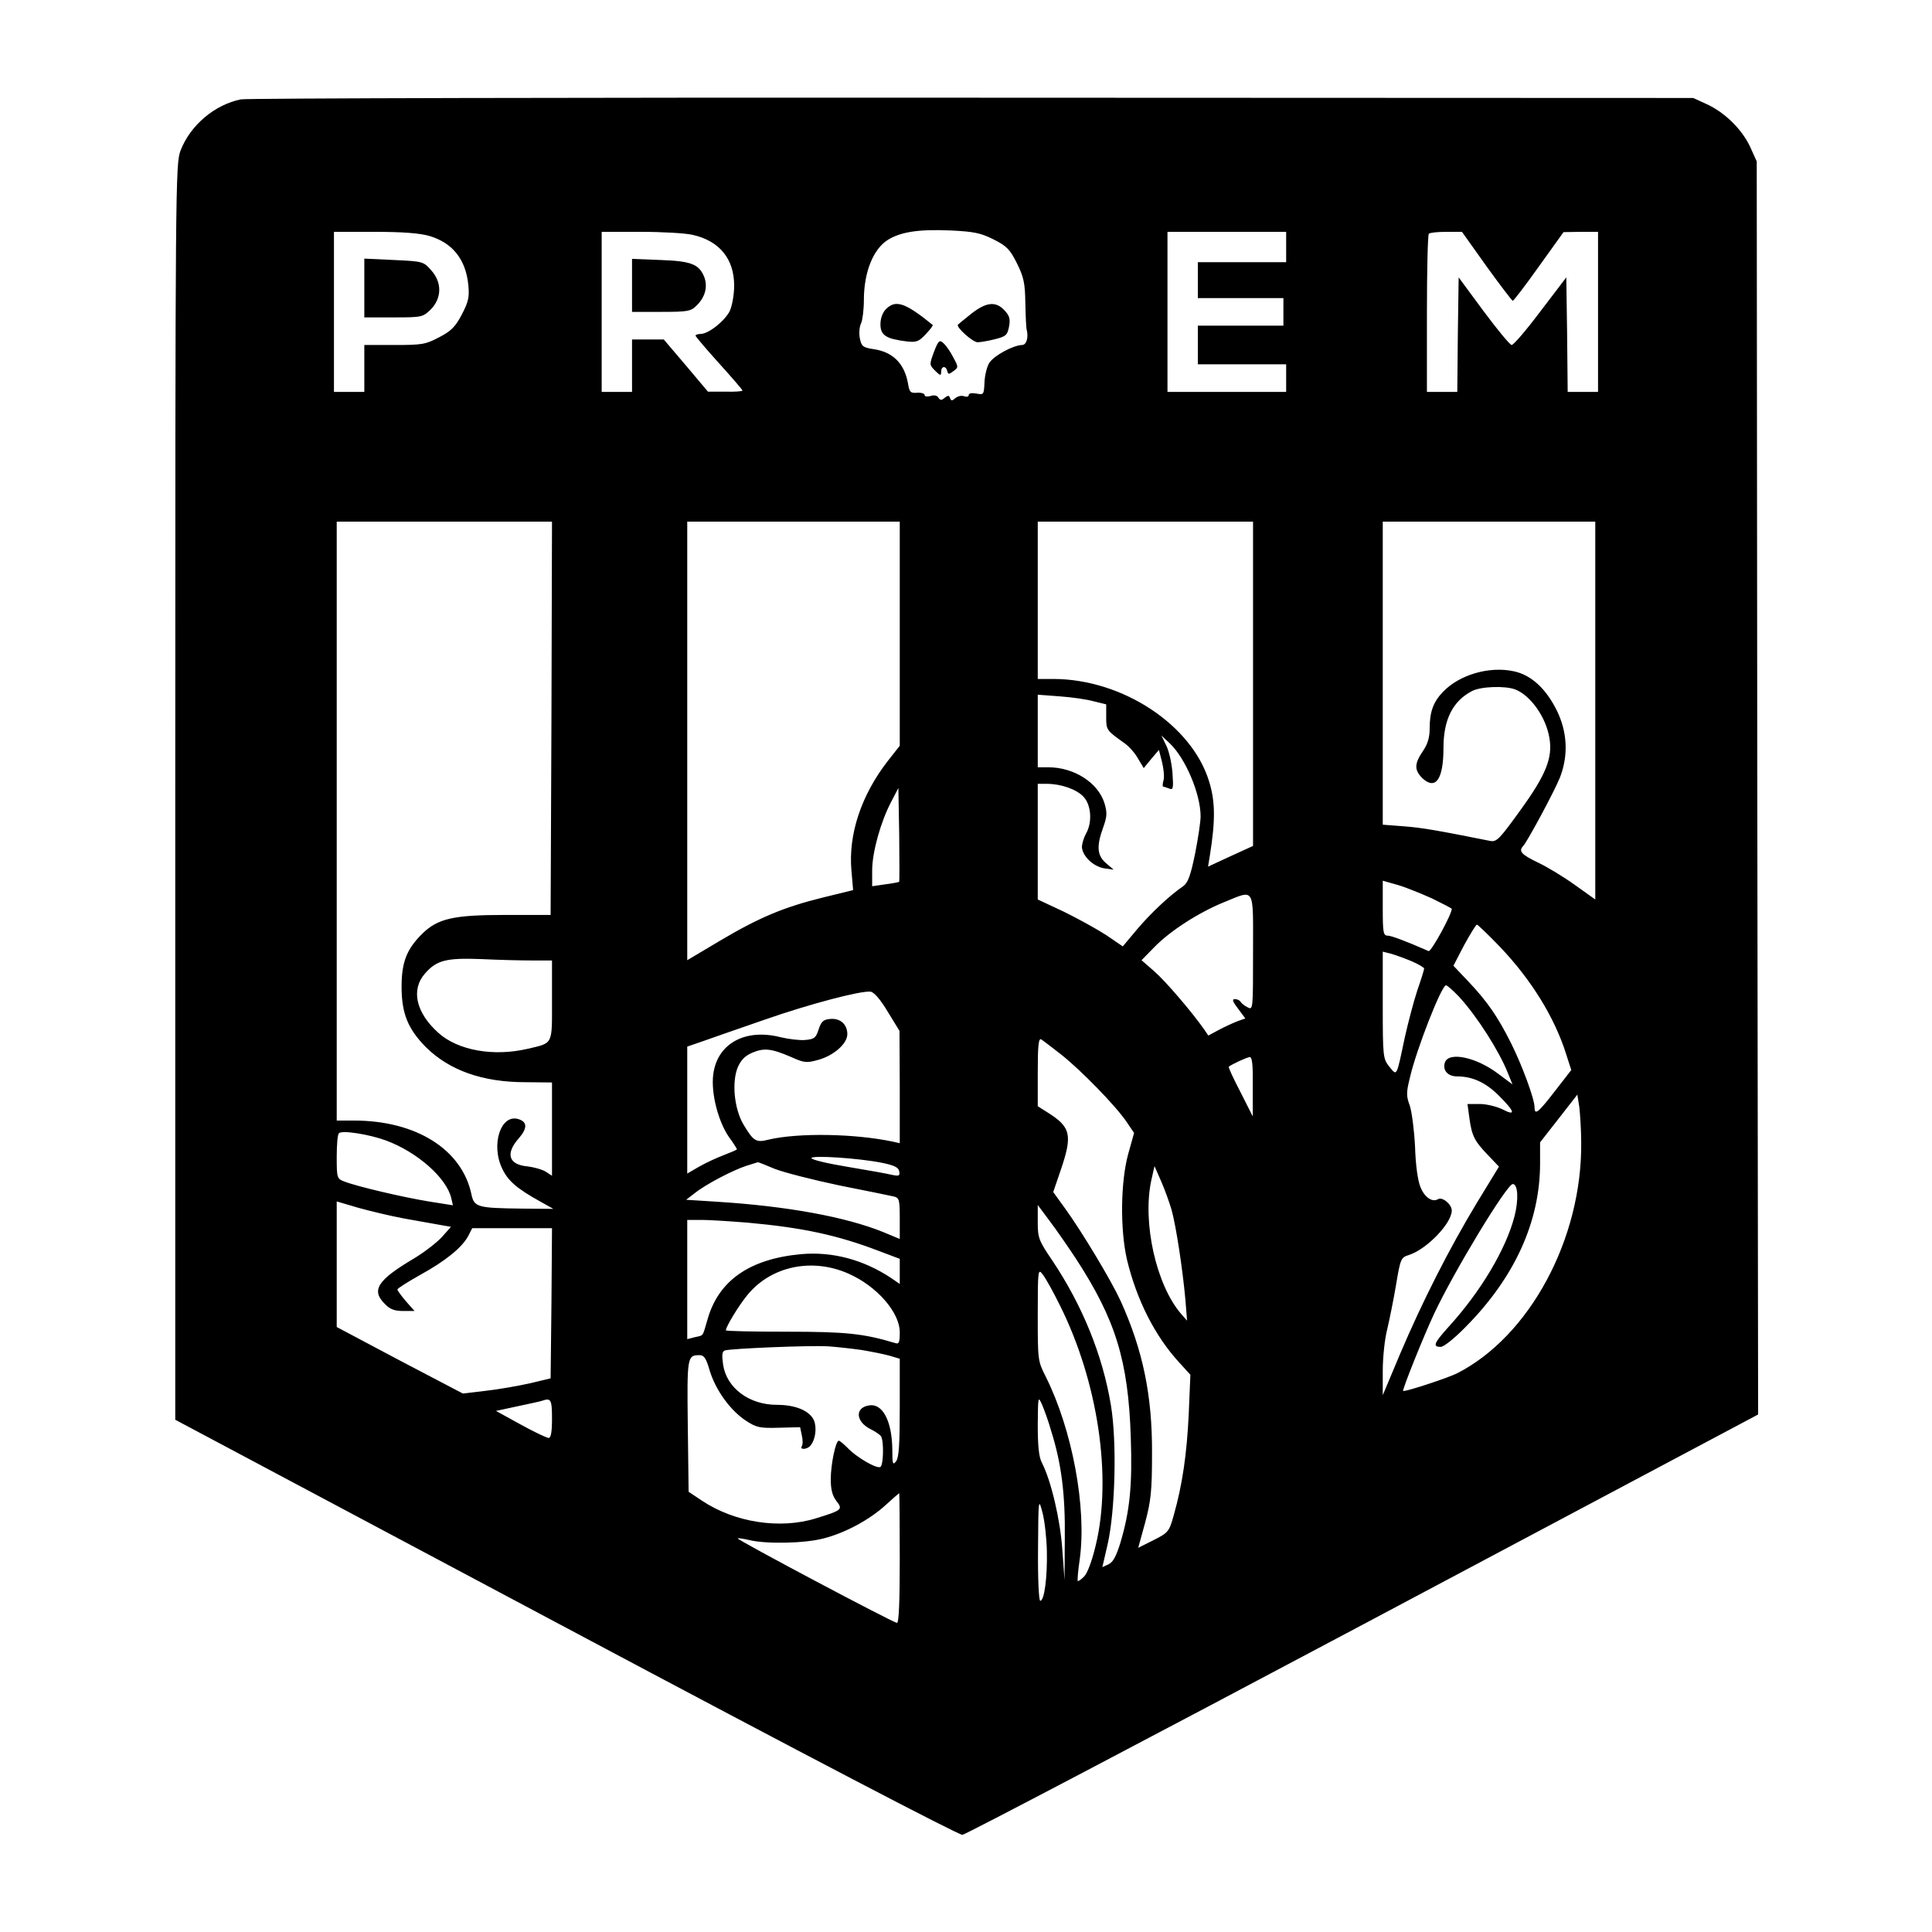
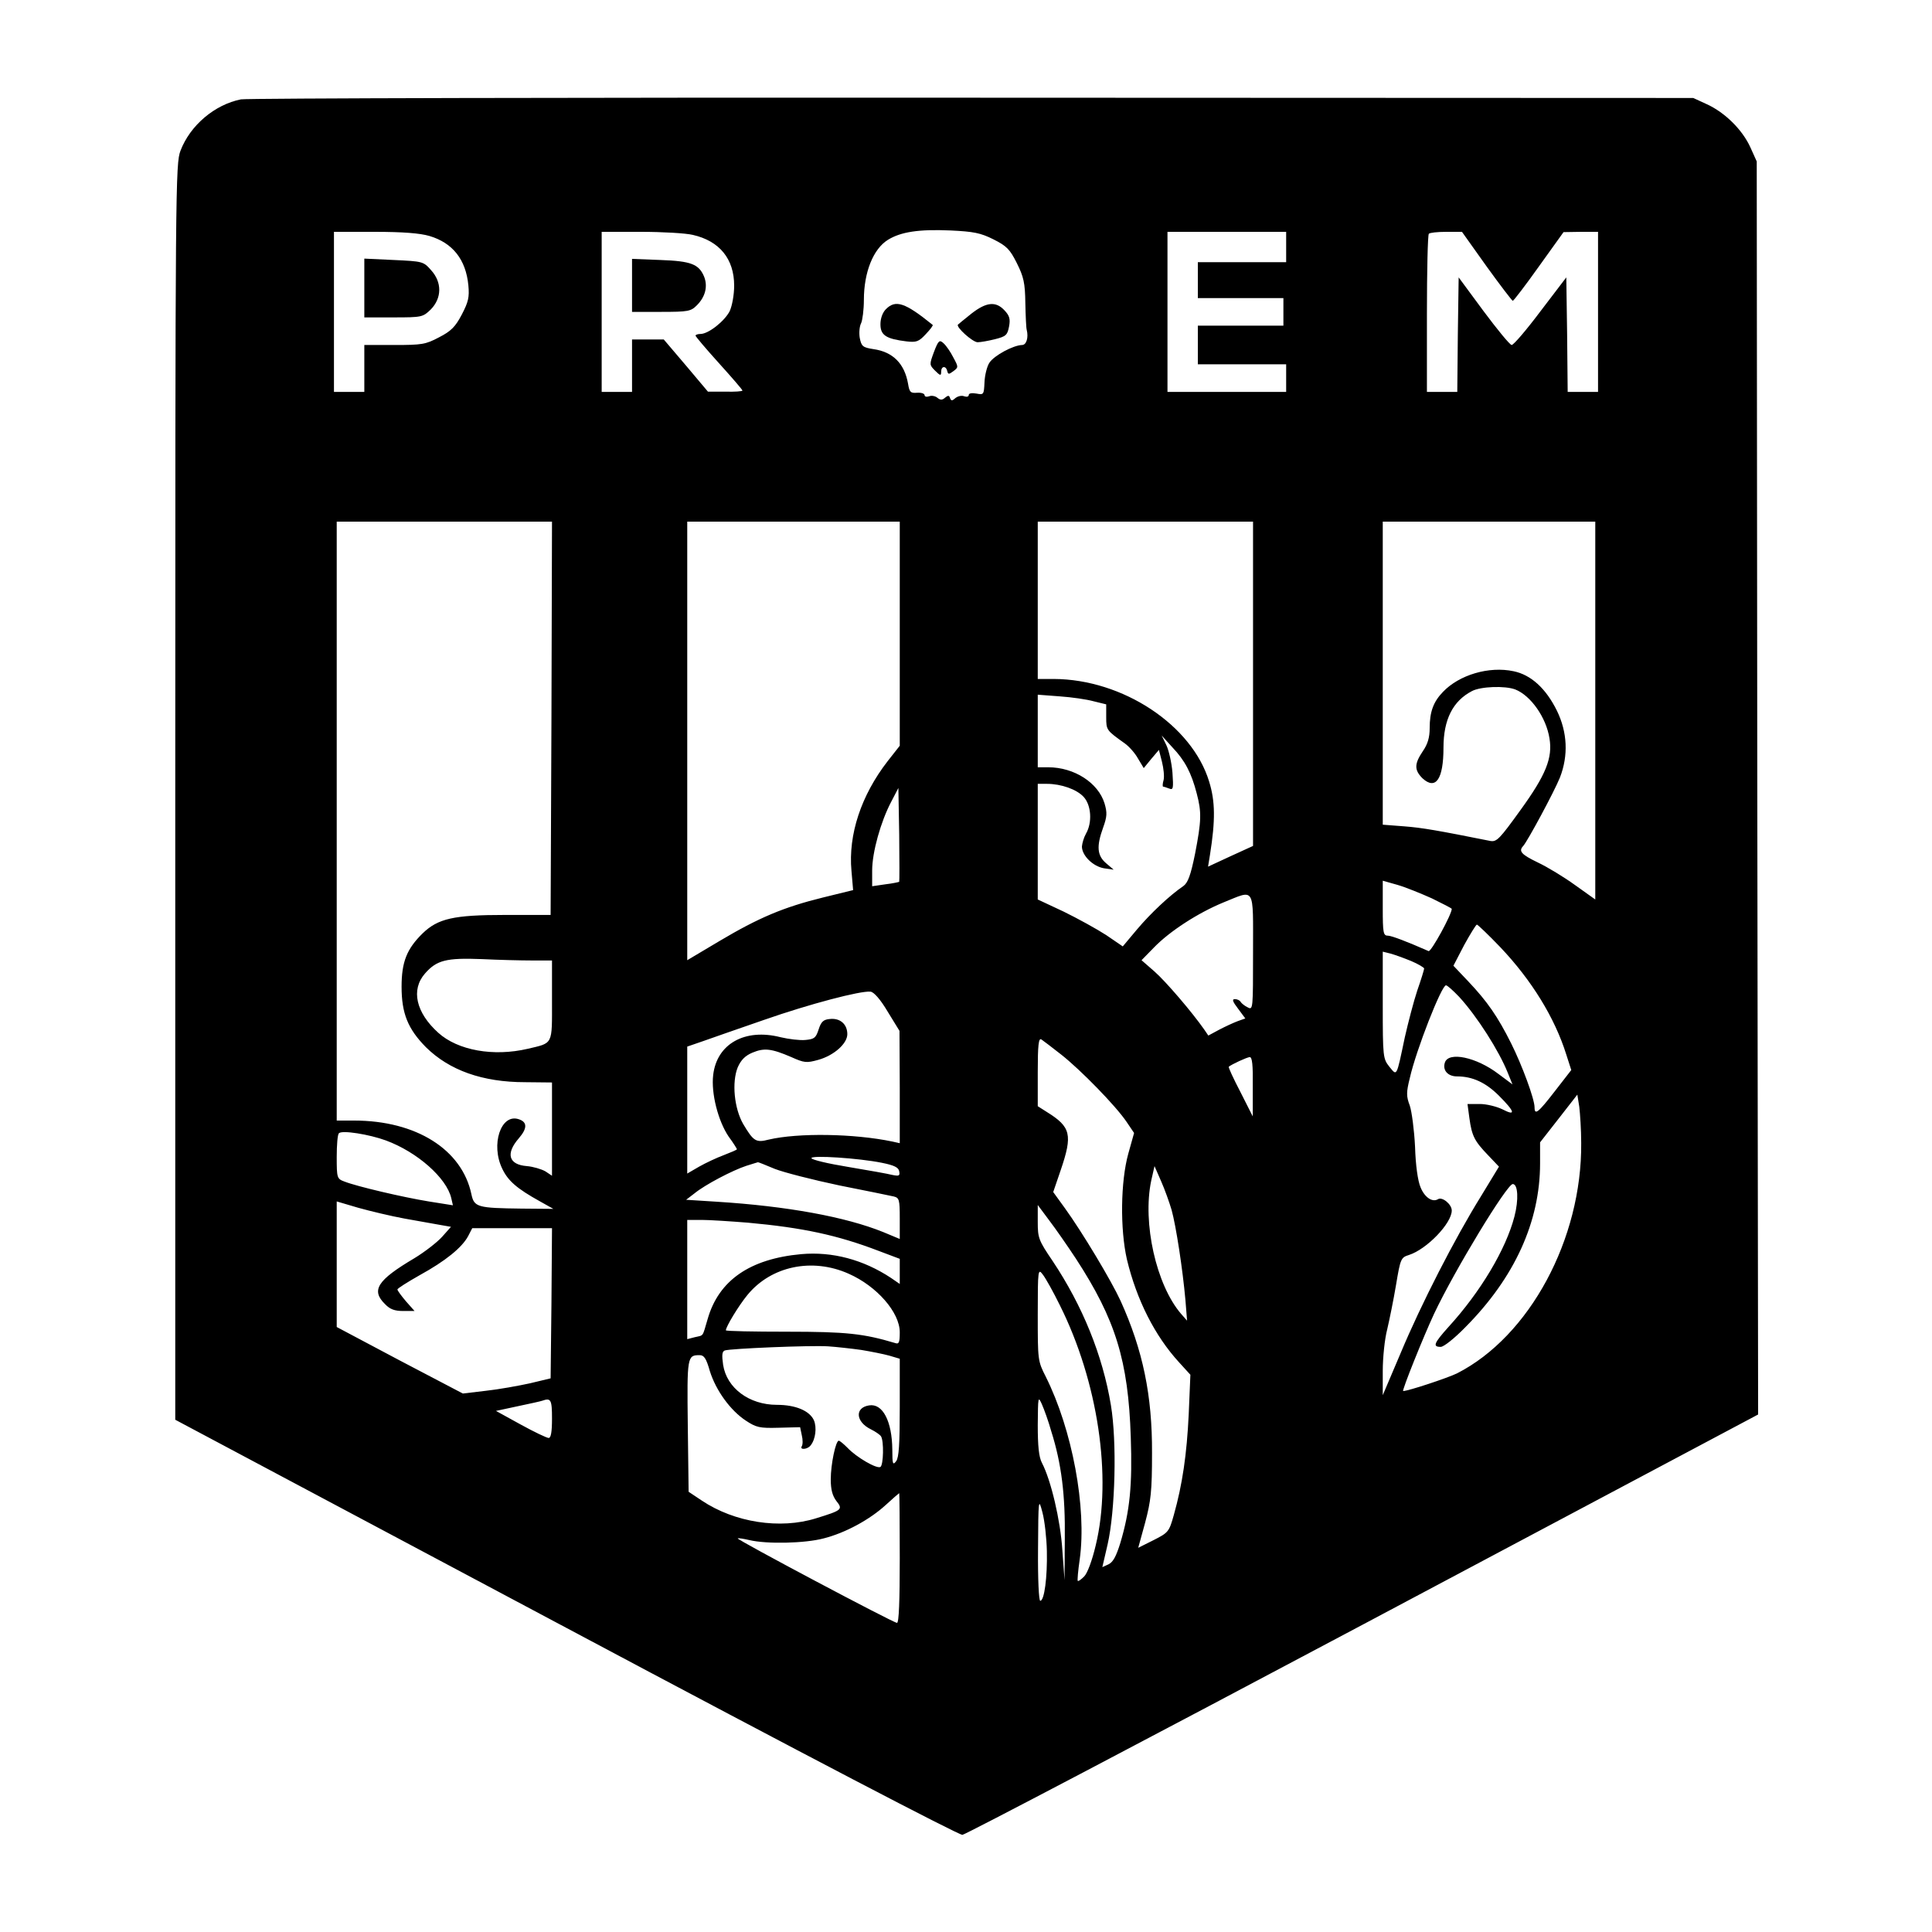
<svg xmlns="http://www.w3.org/2000/svg" version="1.0" width="700pt" height="700pt" viewBox="0 0 700 700" preserveAspectRatio="xMidYMid meet">
  <g transform="translate(0,700) scale(0.1,-0.1)" fill="#000000" stroke="none">
-     <path d="M873 6640 c-95 -19 -184 -94 -219 -186 -18 -48 -19 -110 -19 -2324 l0 -2274 1415 -753 c877 -467 1424 -752 1437 -751 13 2 666 345 1453 763 l1430 760 -3 2270 -2 2270 -23 51 c-29 64 -92 126 -157 156 l-50 23 -2610 1 c-1435 1 -2629 -2 -2652 -6z m2726 -507 c48 -24 60 -36 85 -86 25 -50 30 -72 31 -145 1 -48 3 -91 5 -97 7 -28 -1 -55 -17 -55 -32 -1 -101 -38 -118 -64 -9 -13 -17 -46 -18 -71 -2 -45 -3 -46 -29 -41 -17 3 -28 1 -28 -5 0 -6 -7 -8 -16 -5 -9 4 -23 1 -32 -6 -12 -11 -16 -11 -20 0 -3 10 -7 10 -19 1 -11 -10 -16 -10 -23 0 -4 8 -16 11 -29 6 -12 -3 -21 -2 -21 4 0 5 -12 9 -27 8 -24 -2 -28 2 -33 33 -13 73 -55 115 -125 125 -39 6 -44 10 -50 41 -3 18 -1 42 5 53 5 11 10 49 10 84 0 101 34 185 87 218 47 29 112 39 227 34 84 -4 109 -9 155 -32z m-2043 12 c84 -25 132 -85 141 -179 4 -43 0 -60 -24 -106 -23 -44 -39 -60 -82 -82 -49 -26 -62 -28 -162 -28 l-109 0 0 -85 0 -85 -55 0 -55 0 0 290 0 290 148 0 c102 0 164 -5 198 -15z m954 4 c97 -22 150 -87 150 -184 0 -32 -7 -72 -16 -92 -18 -36 -77 -83 -106 -83 -10 0 -18 -3 -18 -6 0 -3 38 -48 85 -100 47 -52 85 -96 85 -99 0 -3 -28 -5 -62 -4 l-63 0 -80 95 -80 94 -57 0 -58 0 0 -95 0 -95 -55 0 -55 0 0 290 0 290 143 0 c78 0 162 -5 187 -11z m2150 -44 l0 -55 -160 0 -160 0 0 -65 0 -65 155 0 155 0 0 -50 0 -50 -155 0 -155 0 0 -70 0 -70 160 0 160 0 0 -50 0 -50 -215 0 -215 0 0 290 0 290 215 0 215 0 0 -55z m726 -70 c49 -68 92 -124 95 -125 3 0 46 56 95 125 l89 124 63 1 62 0 0 -290 0 -290 -55 0 -55 0 -2 208 -3 207 -93 -122 c-51 -68 -98 -123 -105 -123 -7 1 -52 56 -102 123 l-90 122 -3 -207 -2 -208 -55 0 -55 0 0 283 c0 156 3 287 7 290 3 4 32 7 63 7 l57 0 89 -125z m-3388 -1637 l-3 -713 -165 0 c-187 0 -243 -13 -299 -67 -57 -56 -76 -103 -76 -193 0 -97 23 -153 88 -219 85 -84 205 -127 360 -127 l97 -1 0 -169 0 -169 -23 15 c-13 8 -42 16 -66 19 -68 6 -81 46 -31 102 31 36 31 59 -1 69 -64 21 -102 -92 -59 -180 21 -44 54 -72 135 -117 l50 -28 -115 1 c-160 2 -172 5 -182 52 -34 162 -200 267 -425 267 l-63 0 0 1085 0 1085 390 0 390 0 -2 -712z m1262 306 l0 -406 -44 -56 c-96 -124 -143 -266 -131 -397 l6 -70 -110 -27 c-142 -35 -232 -73 -375 -158 l-116 -69 0 795 0 794 385 0 385 0 0 -406z m1280 -181 l0 -588 -81 -37 -82 -38 7 43 c20 126 19 194 -3 265 -62 205 -313 371 -563 372 l-58 0 0 285 0 285 390 0 390 0 0 -587z m1240 -98 l0 -684 -73 52 c-40 29 -101 66 -135 82 -60 29 -71 41 -53 60 16 18 112 196 133 248 31 80 27 164 -11 242 -40 81 -94 130 -157 143 -89 19 -197 -13 -256 -75 -35 -36 -48 -73 -48 -131 0 -34 -7 -58 -25 -84 -31 -46 -31 -68 -1 -98 48 -44 76 -3 76 111 0 102 34 169 103 205 32 17 120 20 157 6 56 -22 112 -101 124 -177 12 -71 -13 -133 -105 -260 -75 -104 -86 -116 -109 -112 -190 38 -247 48 -312 53 l-78 6 0 549 0 549 385 0 385 0 0 -685z m-1817 34 l45 -11 0 -46 c0 -48 1 -48 68 -96 14 -10 36 -34 47 -54 l21 -35 27 33 28 33 11 -43 c6 -24 9 -53 6 -66 -4 -13 -4 -24 -2 -24 2 0 12 -3 22 -7 15 -6 16 0 12 58 -3 36 -13 80 -23 99 l-17 35 30 -28 c57 -54 112 -183 112 -265 0 -19 -9 -80 -20 -135 -16 -79 -26 -105 -42 -117 -50 -34 -119 -99 -168 -157 l-52 -62 -60 41 c-34 22 -103 60 -154 85 l-94 44 0 210 0 209 33 0 c52 0 108 -20 133 -47 28 -30 32 -93 9 -133 -8 -14 -14 -35 -15 -47 0 -33 40 -72 80 -79 l35 -5 -27 23 c-33 28 -36 61 -11 130 14 39 15 53 5 87 -23 75 -110 131 -204 131 l-38 0 0 131 0 132 79 -6 c44 -3 99 -11 124 -18z m-705 -654 c-2 -1 -24 -6 -50 -9 l-48 -7 0 57 c0 66 31 177 69 249 l26 50 3 -169 c1 -93 1 -170 0 -171z m1930 -60 c39 -19 72 -36 72 -38 0 -20 -75 -157 -84 -153 -75 33 -134 56 -148 56 -16 0 -18 11 -18 99 l0 100 53 -15 c28 -8 85 -31 125 -49z m-648 -195 c0 -206 0 -210 -19 -200 -11 5 -23 15 -26 20 -3 6 -13 10 -21 10 -11 0 -8 -9 12 -35 l26 -35 -28 -10 c-16 -6 -46 -20 -67 -31 l-39 -21 -15 22 c-44 63 -139 174 -180 210 l-47 41 45 46 c57 59 159 125 251 163 117 47 108 63 108 -180z m896 18 c113 -119 197 -255 239 -389 l18 -56 -59 -76 c-61 -79 -74 -89 -74 -59 0 30 -45 152 -85 232 -49 98 -87 152 -154 223 l-55 58 39 75 c22 40 43 74 46 74 3 0 42 -37 85 -82z m-323 -50 c26 -11 47 -24 47 -27 0 -4 -11 -40 -25 -80 -13 -39 -33 -116 -45 -169 -31 -147 -28 -141 -56 -107 -23 29 -24 35 -24 224 l0 193 28 -7 c15 -4 48 -16 75 -27z m-3185 2 l72 0 0 -145 c0 -163 5 -153 -88 -175 -124 -29 -253 -6 -324 58 -81 73 -100 156 -48 215 42 48 77 57 205 52 61 -3 143 -5 183 -5z m3359 -132 c65 -71 144 -195 176 -275 l17 -42 -51 38 c-80 61 -181 82 -194 41 -9 -28 11 -50 44 -50 56 0 104 -22 152 -70 59 -59 62 -75 12 -49 -21 10 -57 19 -81 19 l-45 0 7 -52 c9 -64 18 -82 68 -134 l39 -41 -80 -131 c-102 -169 -198 -359 -278 -547 l-63 -150 0 88 c0 48 7 116 16 150 8 34 23 107 32 161 16 96 18 100 47 109 65 21 155 115 155 161 0 23 -35 51 -50 41 -20 -12 -48 6 -63 43 -10 23 -18 80 -20 147 -3 61 -12 128 -19 149 -13 34 -13 48 0 100 23 102 115 336 131 336 5 0 26 -19 48 -42z m-2071 -53 l43 -70 1 -204 0 -203 -27 6 c-139 29 -341 32 -448 7 -46 -12 -55 -6 -92 56 -33 57 -42 152 -20 206 12 27 27 42 53 53 43 18 69 15 141 -16 47 -21 55 -22 98 -10 57 16 105 59 105 93 0 36 -26 59 -63 55 -24 -2 -32 -10 -41 -38 -10 -31 -16 -35 -48 -38 -20 -2 -60 3 -90 10 -129 33 -231 -24 -244 -137 -8 -66 18 -167 56 -223 17 -23 30 -44 30 -46 0 -2 -21 -11 -47 -21 -27 -10 -67 -29 -90 -42 l-43 -25 0 230 0 230 58 20 c31 11 131 46 221 77 163 57 349 106 385 102 12 -1 36 -28 62 -72z m629 -156 c70 -55 198 -186 237 -244 l27 -40 -21 -75 c-28 -101 -30 -273 -5 -383 35 -146 101 -277 189 -373 l41 -45 -6 -142 c-7 -147 -23 -256 -54 -366 -17 -61 -20 -64 -73 -91 l-56 -28 25 91 c21 79 25 114 25 252 1 209 -33 373 -114 552 -33 72 -139 249 -202 336 l-42 58 27 79 c44 129 37 157 -50 211 l-33 21 0 124 c0 97 3 124 13 118 6 -4 39 -29 72 -55z m694 -116 l0 -108 -45 89 c-25 48 -44 89 -42 91 11 9 65 34 76 35 9 0 12 -28 11 -107z m1190 -204 c3 -348 -187 -701 -450 -835 -35 -17 -177 -64 -195 -64 -6 0 75 201 112 280 74 157 264 470 285 470 19 0 22 -57 6 -118 -31 -119 -123 -273 -239 -400 -53 -59 -58 -72 -28 -72 11 0 50 31 89 71 179 180 271 383 271 594 l0 76 68 87 67 86 7 -44 c3 -25 7 -84 7 -131z m-4331 9 c114 -42 220 -136 237 -209 l6 -26 -88 14 c-92 15 -259 54 -305 72 -27 10 -28 13 -28 89 0 43 3 82 8 86 11 12 110 -4 170 -26z m1797 -81 c45 -9 61 -17 63 -31 3 -16 0 -18 -25 -13 -15 4 -88 17 -160 29 -73 12 -133 26 -133 32 0 11 171 0 255 -17z m-388 -22 c33 -13 139 -40 234 -60 96 -19 184 -37 197 -40 20 -5 22 -11 22 -79 l0 -75 -60 25 c-136 55 -348 94 -604 110 l-110 7 30 23 c39 32 139 84 188 100 23 7 41 13 42 13 0 1 28 -10 61 -24z m1438 -149 c16 -58 40 -214 50 -326 l6 -75 -22 25 c-90 105 -140 329 -108 482 l12 53 24 -55 c13 -29 30 -77 38 -104z m-2780 -31 c50 -9 108 -19 129 -23 l40 -7 -32 -36 c-18 -20 -63 -55 -101 -78 -135 -80 -157 -116 -106 -166 18 -19 35 -25 66 -25 l41 0 -31 35 c-17 20 -31 39 -31 43 0 4 37 27 81 52 93 51 153 100 175 141 l15 29 144 0 145 0 -2 -272 -3 -272 -75 -18 c-41 -9 -113 -22 -159 -27 l-84 -10 -229 120 -228 121 0 228 0 227 78 -23 c43 -12 118 -30 167 -39z m2433 -145 c144 -221 190 -370 199 -647 6 -173 -3 -267 -38 -384 -15 -48 -26 -69 -43 -77 l-22 -10 19 82 c28 123 34 373 12 505 -30 181 -103 360 -211 522 -51 75 -54 84 -54 141 l0 62 41 -55 c23 -30 66 -92 97 -139z m-1188 130 c198 -18 324 -45 473 -102 l77 -29 0 -46 0 -45 -32 22 c-100 66 -212 96 -325 86 -186 -17 -299 -95 -339 -235 -20 -67 -13 -58 -47 -66 l-27 -7 0 216 0 216 53 0 c28 0 104 -5 167 -10z m365 -185 c102 -45 185 -140 185 -212 0 -38 -3 -44 -17 -39 -114 34 -176 41 -390 41 -123 0 -223 2 -223 5 0 13 46 89 78 128 86 105 235 136 367 77z m765 -114 c138 -276 190 -623 130 -870 -13 -55 -30 -101 -42 -113 -11 -11 -21 -18 -23 -16 -2 2 1 37 7 78 26 187 -27 470 -123 662 -29 57 -29 60 -29 225 0 166 1 168 19 144 10 -13 38 -63 61 -110z m-720 -162 c36 -6 82 -15 103 -21 l37 -11 0 -177 c0 -131 -3 -181 -13 -194 -12 -16 -14 -11 -14 42 -1 103 -35 168 -84 160 -53 -8 -49 -60 7 -87 16 -8 32 -19 36 -25 11 -17 9 -104 -2 -111 -13 -8 -87 35 -119 69 -14 14 -28 26 -32 26 -11 0 -29 -85 -29 -140 0 -37 6 -59 20 -78 25 -31 21 -34 -73 -63 -131 -41 -296 -15 -414 64 l-48 32 -3 239 c-3 252 -2 256 43 256 16 0 24 -12 37 -58 22 -70 74 -142 130 -179 38 -25 50 -28 119 -26 l78 2 6 -29 c4 -16 4 -34 0 -40 -9 -14 21 -12 32 3 18 22 23 65 12 91 -16 35 -67 56 -134 56 -101 0 -182 61 -195 145 -5 35 -4 48 6 52 20 7 310 19 374 15 30 -2 84 -8 120 -13z m689 -295 c37 -117 51 -231 49 -389 l-1 -150 -8 110 c-7 107 -41 252 -74 315 -11 21 -15 61 -15 137 1 103 1 106 15 75 8 -18 24 -62 34 -98z m-1809 46 c0 -49 -4 -70 -12 -70 -7 0 -53 22 -102 49 l-89 49 79 17 c43 9 84 18 89 20 31 11 35 4 35 -65z m1260 -505 c0 -156 -3 -235 -10 -235 -13 0 -582 302 -577 306 1 2 20 -1 42 -6 63 -15 201 -12 269 6 79 20 167 68 225 121 25 23 47 42 49 43 1 0 2 -106 2 -235z m533 25 c2 -94 -9 -180 -24 -180 -5 0 -9 77 -8 188 1 183 2 186 16 132 8 -30 15 -93 16 -140z" />
+     <path d="M873 6640 c-95 -19 -184 -94 -219 -186 -18 -48 -19 -110 -19 -2324 l0 -2274 1415 -753 c877 -467 1424 -752 1437 -751 13 2 666 345 1453 763 l1430 760 -3 2270 -2 2270 -23 51 c-29 64 -92 126 -157 156 l-50 23 -2610 1 c-1435 1 -2629 -2 -2652 -6z m2726 -507 c48 -24 60 -36 85 -86 25 -50 30 -72 31 -145 1 -48 3 -91 5 -97 7 -28 -1 -55 -17 -55 -32 -1 -101 -38 -118 -64 -9 -13 -17 -46 -18 -71 -2 -45 -3 -46 -29 -41 -17 3 -28 1 -28 -5 0 -6 -7 -8 -16 -5 -9 4 -23 1 -32 -6 -12 -11 -16 -11 -20 0 -3 10 -7 10 -18 1 -10 -9 -17 -9 -28 0 -7 6 -21 9 -30 5 -9 -3 -16 -1 -16 4 0 6 -12 10 -27 9 -24 -2 -28 2 -33 33 -13 73 -55 115 -125 125 -39 6 -44 10 -50 41 -3 18 -1 42 5 53 5 11 10 49 10 84 0 101 34 185 87 218 47 29 112 39 227 34 84 -4 109 -9 155 -32z m-2043 12 c84 -25 132 -85 141 -179 4 -43 0 -60 -24 -106 -23 -44 -39 -60 -82 -82 -49 -26 -62 -28 -162 -28 l-109 0 0 -85 0 -85 -55 0 -55 0 0 290 0 290 148 0 c102 0 164 -5 198 -15z m954 4 c97 -22 150 -87 150 -184 0 -32 -7 -72 -16 -92 -18 -36 -77 -83 -106 -83 -10 0 -18 -3 -18 -6 0 -3 38 -48 85 -100 47 -52 85 -96 85 -99 0 -3 -28 -5 -62 -4 l-63 0 -80 95 -80 94 -57 0 -58 0 0 -95 0 -95 -55 0 -55 0 0 290 0 290 143 0 c78 0 162 -5 187 -11z m2150 -44 l0 -55 -160 0 -160 0 0 -65 0 -65 155 0 155 0 0 -50 0 -50 -155 0 -155 0 0 -70 0 -70 160 0 160 0 0 -50 0 -50 -215 0 -215 0 0 290 0 290 215 0 215 0 0 -55z m726 -70 c49 -68 92 -124 95 -125 3 0 46 56 95 125 l89 124 63 1 62 0 0 -290 0 -290 -55 0 -55 0 -2 208 -3 207 -93 -122 c-51 -68 -98 -123 -105 -123 -7 1 -52 56 -102 123 l-90 122 -3 -207 -2 -208 -55 0 -55 0 0 283 c0 156 3 287 7 290 3 4 32 7 63 7 l57 0 89 -125z m-3388 -1637 l-3 -713 -165 0 c-187 0 -243 -13 -299 -67 -57 -56 -76 -103 -76 -193 0 -97 23 -153 88 -219 85 -84 205 -127 360 -127 l97 -1 0 -169 0 -169 -24 16 c-14 8 -44 17 -67 19 -66 5 -78 45 -29 101 31 36 31 59 -1 69 -64 21 -102 -92 -59 -180 21 -44 54 -72 135 -117 l50 -28 -115 1 c-160 2 -172 5 -182 52 -34 162 -200 267 -425 267 l-63 0 0 1085 0 1085 390 0 390 0 -2 -712z m1262 306 l0 -406 -44 -56 c-96 -124 -143 -266 -131 -397 l6 -70 -110 -27 c-142 -35 -232 -73 -375 -158 l-116 -69 0 795 0 794 385 0 385 0 0 -406z m1280 -181 l0 -588 -81 -37 -82 -38 7 43 c20 126 19 194 -3 265 -62 205 -313 371 -563 372 l-58 0 0 285 0 285 390 0 390 0 0 -587z m1240 -98 l0 -684 -73 52 c-40 29 -101 66 -135 82 -60 29 -71 41 -53 60 16 18 112 196 133 248 31 80 27 164 -11 242 -40 81 -94 130 -157 143 -89 19 -197 -13 -256 -75 -35 -36 -48 -73 -48 -131 0 -34 -7 -58 -25 -84 -31 -46 -31 -68 -1 -98 48 -44 76 -3 76 111 0 102 34 169 103 205 32 17 120 20 157 6 56 -22 112 -101 124 -177 12 -71 -13 -133 -105 -260 -75 -104 -86 -116 -109 -112 -190 38 -247 48 -312 53 l-78 6 0 549 0 549 385 0 385 0 0 -685z m-1817 34 l45 -11 0 -46 c0 -48 1 -48 68 -96 14 -10 36 -34 47 -54 l21 -35 27 33 28 33 11 -43 c6 -24 9 -53 6 -66 -4 -13 -4 -24 -2 -24 2 0 12 -3 22 -7 15 -6 16 0 12 58 -3 36 -13 80 -22 99 l-17 35 39 -43 c45 -47 69 -93 88 -167 18 -68 17 -99 -6 -218 -16 -79 -26 -105 -42 -117 -50 -34 -119 -99 -168 -157 l-52 -62 -60 41 c-34 22 -103 60 -154 85 l-94 44 0 210 0 209 33 0 c52 0 108 -20 133 -47 28 -30 32 -93 9 -133 -8 -14 -14 -35 -15 -47 0 -33 40 -72 80 -79 l35 -5 -27 23 c-33 28 -36 61 -11 130 14 39 15 53 5 87 -23 75 -110 131 -204 131 l-38 0 0 131 0 132 79 -6 c44 -3 99 -11 124 -18z m-705 -654 c-2 -1 -24 -6 -50 -9 l-48 -7 0 57 c0 66 31 177 69 249 l26 50 3 -169 c1 -93 1 -170 0 -171z m1930 -60 c39 -19 72 -36 72 -38 0 -20 -75 -157 -84 -153 -75 33 -134 56 -148 56 -16 0 -18 11 -18 99 l0 100 53 -15 c28 -8 85 -31 125 -49z m-648 -195 c0 -206 0 -210 -19 -200 -11 5 -23 15 -26 20 -3 6 -13 10 -21 10 -11 0 -8 -9 12 -35 l26 -35 -28 -10 c-16 -6 -46 -20 -67 -31 l-39 -21 -15 22 c-44 63 -139 174 -180 210 l-47 41 45 46 c57 59 159 125 251 163 117 47 108 63 108 -180z m896 18 c113 -119 197 -255 239 -389 l18 -56 -59 -76 c-61 -79 -74 -89 -74 -59 0 30 -45 152 -85 232 -49 98 -87 152 -154 223 l-55 58 39 75 c22 40 43 74 46 74 3 0 42 -37 85 -82z m-323 -50 c26 -11 47 -24 47 -27 0 -4 -11 -40 -25 -80 -13 -39 -33 -116 -45 -169 -31 -147 -28 -141 -56 -107 -23 29 -24 35 -24 224 l0 193 28 -7 c15 -4 48 -16 75 -27z m-3185 2 l72 0 0 -145 c0 -163 5 -153 -88 -175 -124 -29 -253 -6 -324 58 -81 73 -100 156 -48 215 42 48 77 57 205 52 61 -3 143 -5 183 -5z m3359 -132 c65 -71 144 -195 176 -275 l17 -42 -51 38 c-80 61 -181 82 -194 41 -9 -28 11 -50 44 -50 56 0 104 -22 152 -70 59 -59 62 -75 12 -49 -21 10 -57 19 -81 19 l-45 0 7 -52 c9 -64 18 -82 68 -134 l39 -41 -65 -107 c-95 -153 -217 -391 -291 -568 l-65 -153 0 88 c0 48 7 116 16 150 8 34 23 107 32 161 16 96 18 100 47 109 65 21 155 115 155 161 0 23 -35 51 -50 41 -20 -12 -48 6 -63 43 -10 23 -18 80 -20 147 -3 61 -12 128 -19 149 -13 34 -13 48 0 100 23 102 115 336 131 336 5 0 26 -19 48 -42z m-2071 -53 l43 -70 1 -204 0 -203 -27 6 c-139 29 -341 32 -448 7 -46 -12 -55 -6 -92 56 -33 57 -42 152 -20 206 12 27 27 42 53 53 43 18 69 15 141 -16 47 -21 55 -22 98 -10 57 16 105 59 105 93 0 36 -26 59 -63 55 -24 -2 -32 -10 -41 -38 -10 -31 -16 -35 -48 -38 -20 -2 -60 3 -90 10 -129 33 -231 -24 -244 -137 -8 -66 18 -167 56 -223 17 -23 30 -44 30 -46 0 -2 -21 -11 -47 -21 -27 -10 -67 -29 -90 -42 l-43 -25 0 230 0 230 58 20 c31 11 131 46 221 77 163 57 349 106 385 102 12 -1 36 -28 62 -72z m629 -156 c70 -55 198 -186 237 -244 l27 -40 -21 -75 c-28 -101 -30 -273 -5 -383 35 -146 101 -277 189 -373 l41 -45 -6 -142 c-7 -147 -23 -256 -54 -366 -17 -61 -20 -64 -73 -91 l-56 -28 25 91 c21 79 25 114 25 252 1 209 -33 373 -114 552 -33 72 -139 249 -202 336 l-42 58 27 79 c44 129 37 157 -50 211 l-33 21 0 124 c0 97 3 124 13 118 6 -4 39 -29 72 -55z m694 -116 l0 -108 -45 89 c-25 48 -44 89 -42 91 11 9 65 34 76 35 9 0 12 -28 11 -107z m1190 -204 c3 -348 -187 -701 -450 -835 -35 -17 -177 -64 -195 -64 -6 0 75 201 112 280 74 157 264 470 285 470 19 0 22 -57 6 -118 -31 -119 -123 -273 -239 -400 -53 -59 -58 -72 -28 -72 11 0 50 31 89 71 179 180 271 383 271 594 l0 76 68 87 67 86 7 -44 c3 -25 7 -84 7 -131z m-4331 9 c114 -42 220 -136 237 -209 l6 -26 -88 14 c-92 15 -259 54 -305 72 -27 10 -28 13 -28 89 0 43 3 82 8 86 11 12 110 -4 170 -26z m1797 -81 c45 -9 61 -17 63 -31 3 -16 0 -18 -25 -13 -15 4 -88 17 -160 29 -73 12 -133 26 -133 32 0 11 171 0 255 -17z m-388 -22 c33 -13 139 -40 234 -60 96 -19 184 -37 197 -40 20 -5 22 -11 22 -79 l0 -75 -60 25 c-136 55 -348 94 -604 110 l-110 7 30 23 c39 32 139 84 188 100 23 7 41 13 42 13 0 1 28 -10 61 -24z m1438 -149 c16 -58 40 -214 50 -326 l6 -75 -22 25 c-90 105 -140 329 -108 482 l12 53 24 -55 c13 -29 30 -77 38 -104z m-2780 -31 c50 -9 108 -19 129 -23 l40 -7 -32 -36 c-18 -20 -63 -55 -101 -78 -135 -80 -157 -116 -106 -166 18 -19 35 -25 66 -25 l41 0 -31 35 c-17 20 -31 39 -31 43 0 4 37 27 81 52 93 51 153 100 175 141 l15 29 144 0 145 0 -2 -272 -3 -272 -75 -18 c-41 -9 -113 -22 -159 -27 l-84 -10 -229 120 -228 121 0 228 0 227 78 -23 c43 -12 118 -30 167 -39z m2433 -145 c144 -221 190 -370 199 -647 6 -173 -3 -267 -38 -384 -15 -48 -26 -69 -43 -77 l-22 -10 19 82 c28 123 34 373 12 505 -30 181 -103 360 -211 522 -51 75 -54 84 -54 141 l0 62 41 -55 c23 -30 66 -92 97 -139z m-1188 130 c198 -18 324 -45 473 -102 l77 -29 0 -46 0 -45 -32 22 c-100 66 -212 96 -325 86 -186 -17 -299 -95 -339 -235 -20 -67 -13 -58 -47 -66 l-27 -7 0 216 0 216 53 0 c28 0 104 -5 167 -10z m365 -185 c102 -45 185 -140 185 -212 0 -38 -3 -44 -17 -39 -114 34 -176 41 -390 41 -123 0 -223 2 -223 5 0 13 46 89 78 128 86 105 235 136 367 77z m765 -114 c138 -276 190 -623 130 -870 -13 -55 -30 -101 -42 -113 -11 -11 -21 -18 -23 -16 -2 2 1 37 7 78 26 187 -27 470 -123 662 -29 57 -29 60 -29 225 0 166 1 168 19 144 10 -13 38 -63 61 -110z m-720 -162 c36 -6 82 -15 103 -21 l37 -11 0 -177 c0 -131 -3 -181 -13 -194 -12 -16 -14 -11 -14 42 -1 103 -35 168 -84 160 -53 -8 -49 -60 7 -87 16 -8 32 -19 36 -25 11 -17 9 -104 -2 -111 -13 -8 -87 35 -119 69 -14 14 -28 26 -32 26 -11 0 -29 -85 -29 -140 0 -37 6 -59 20 -78 25 -31 21 -34 -73 -63 -131 -41 -296 -15 -414 64 l-48 32 -3 239 c-3 252 -2 256 43 256 16 0 24 -12 37 -58 22 -70 74 -142 130 -179 38 -25 50 -28 119 -26 l78 2 6 -29 c4 -16 4 -34 0 -40 -9 -14 21 -12 32 3 18 22 23 65 12 91 -16 35 -67 56 -134 56 -101 0 -182 61 -195 145 -5 35 -4 48 6 52 20 7 310 19 374 15 30 -2 84 -8 120 -13z m689 -295 c37 -117 51 -231 49 -389 l-1 -150 -8 110 c-7 107 -41 252 -74 315 -11 21 -15 61 -15 137 1 103 1 106 15 75 8 -18 24 -62 34 -98z m-1809 46 c0 -49 -4 -70 -12 -70 -7 0 -53 22 -102 49 l-89 49 79 17 c43 9 84 18 89 20 31 11 35 4 35 -65z m1260 -505 c0 -156 -3 -235 -10 -235 -13 0 -582 302 -577 306 1 2 20 -1 42 -6 63 -15 201 -12 269 6 79 20 167 68 225 121 25 23 47 42 49 43 1 0 2 -106 2 -235z m533 25 c2 -94 -9 -180 -24 -180 -5 0 -9 77 -8 188 1 183 2 186 16 132 8 -30 15 -93 16 -140z" />
    <path d="M3210 5880 c-12 -12 -20 -33 -20 -55 0 -40 21 -53 95 -62 35 -4 44 -1 69 26 16 17 28 32 25 34 -100 81 -134 92 -169 57z" />
    <path d="M3520 5864 c-25 -20 -47 -38 -49 -40 -9 -8 53 -64 71 -64 11 0 39 5 63 11 40 10 45 15 51 46 5 27 2 39 -17 59 -31 33 -65 30 -119 -12z" />
    <path d="M3384 5725 c-17 -46 -17 -47 4 -68 19 -19 22 -19 22 -4 0 21 17 23 22 3 3 -13 6 -13 22 -1 19 14 19 15 0 50 -10 20 -26 43 -35 51 -15 14 -19 11 -35 -31z" />
    <path d="M1320 5956 l0 -106 106 0 c103 0 106 1 135 29 40 41 41 98 1 142 -28 32 -31 32 -135 37 l-107 5 0 -107z" />
    <path d="M2290 5966 l0 -96 105 0 c99 0 108 2 130 24 31 31 40 69 26 104 -19 45 -47 56 -158 60 l-103 4 0 -96z" />
  </g>
</svg>
